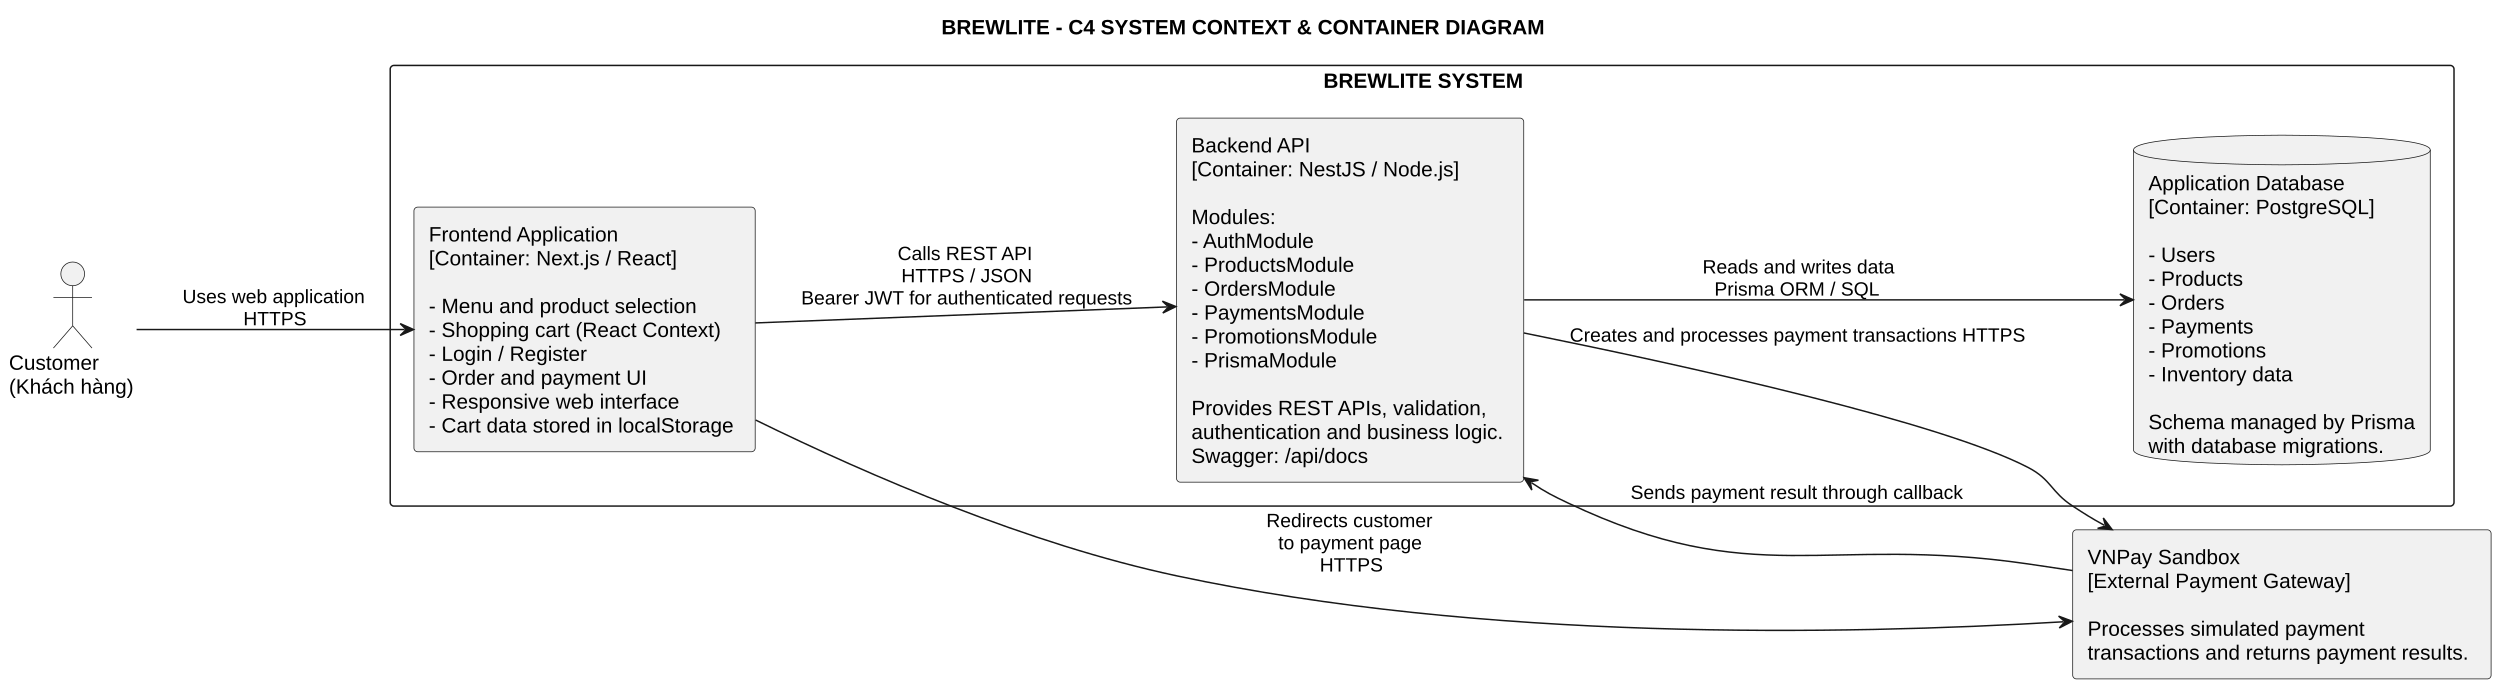
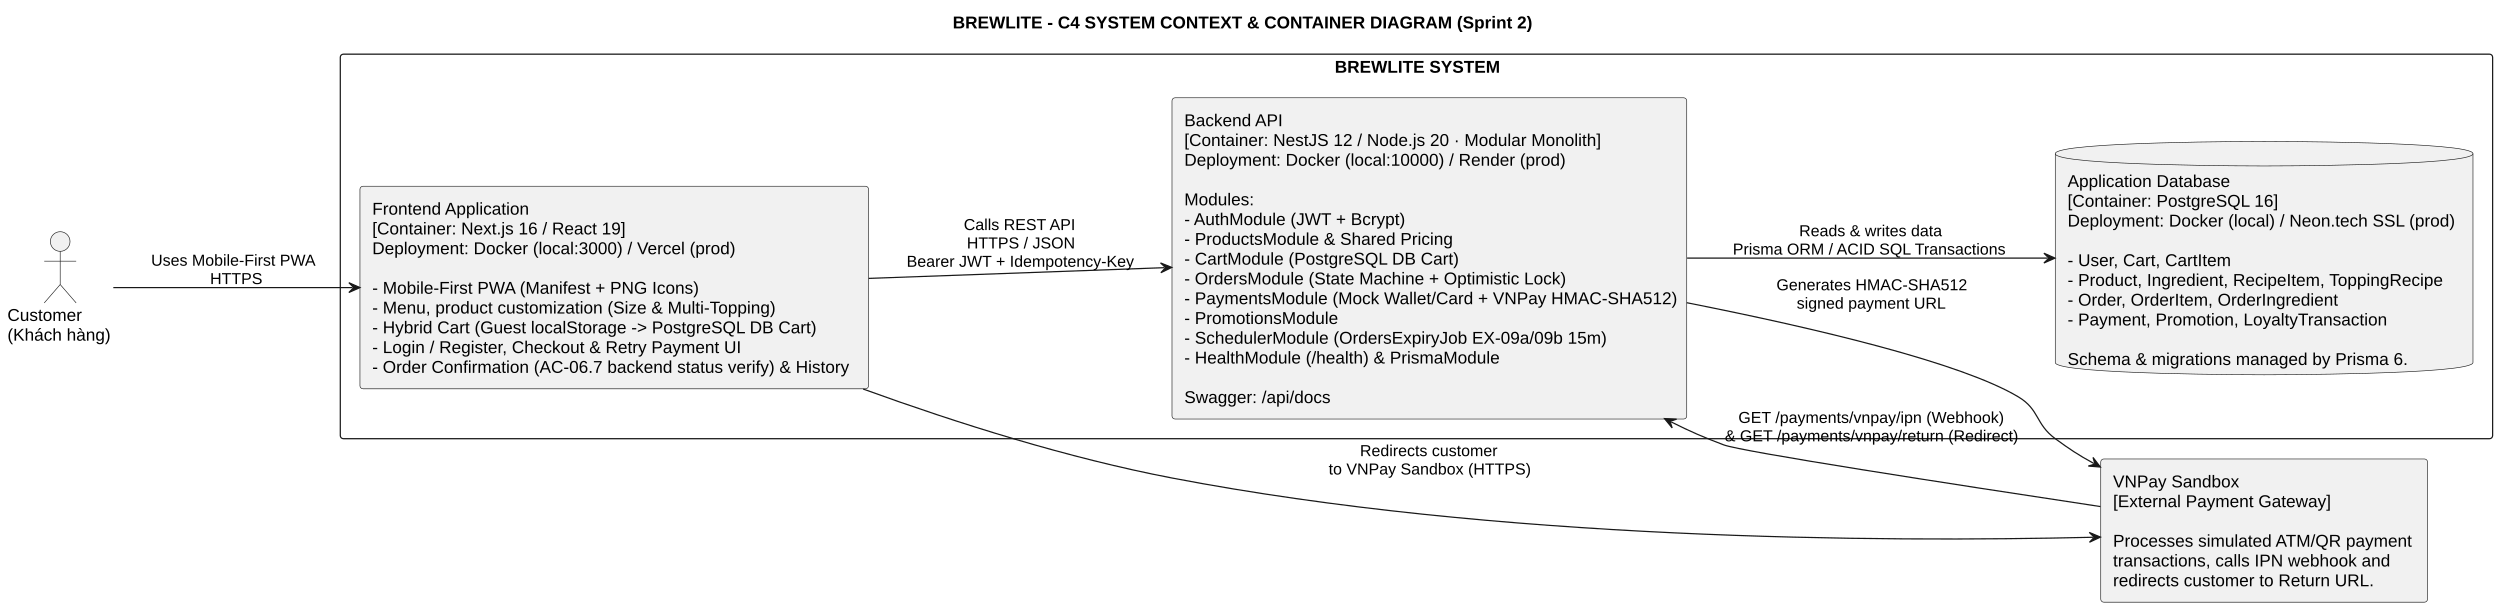
- <svg xmlns="http://www.w3.org/2000/svg" contentStyleType="text/css" height="463px" preserveAspectRatio="none" style="width:1685px;height:463px;background:#FFFFFF;" version="1.1" viewBox="0 0 1685 463" width="1685px" zoomAndPan="magnify">
+ <svg xmlns="http://www.w3.org/2000/svg" contentStyleType="text/css" height="496px" preserveAspectRatio="none" style="width:2035px;height:496px;background:#FFFFFF;" version="1.1" viewBox="0 0 2035 496" width="2035px" zoomAndPan="magnify">
  <defs />
  <g>
-     <text fill="#000000" font-family="Arial" font-size="14" font-weight="bold" lengthAdjust="spacing" textLength="402" x="634.5" y="23.132">BREWLITE - C4 SYSTEM CONTEXT &amp; CONTAINER DIAGRAM</text>
+     <text fill="#000000" font-family="Arial" font-size="14" font-weight="bold" lengthAdjust="spacing" textLength="470" x="775.5" y="23.132">BREWLITE - C4 SYSTEM CONTEXT &amp; CONTAINER DIAGRAM (Sprint 2)</text>
    <g id="cluster_BrewLite">
-       <rect fill="none" height="297" rx="2.5" ry="2.5" style="stroke:#181818;stroke-width:1.0;" width="1391" x="263" y="44.099" />
-       <text fill="#000000" font-family="Arial" font-size="14" font-weight="bold" lengthAdjust="spacing" textLength="133" x="892" y="59.23">BREWLITE SYSTEM</text>
+       <rect fill="none" height="313" rx="2.5" ry="2.5" style="stroke:#181818;stroke-width:1.0;" width="1752" x="277" y="44.099" />
+       <text fill="#000000" font-family="Arial" font-size="14" font-weight="bold" lengthAdjust="spacing" textLength="133" x="1086.5" y="59.23">BREWLITE SYSTEM</text>
    </g>
    <g id="elem_Frontend">
-       <rect fill="#F1F1F1" height="164.888" rx="2.5" ry="2.5" style="stroke:#181818;stroke-width:0.5;" width="230" x="279" y="139.599" />
-       <text fill="#000000" font-family="Arial" font-size="14" lengthAdjust="spacing" textLength="131" x="289" y="162.731">Frontend Application</text>
-       <text fill="#000000" font-family="Arial" font-size="14" lengthAdjust="spacing" textLength="168" x="289" y="178.829">[Container: Next.js / React]</text>
-       <text fill="#000000" font-family="Arial" font-size="14" lengthAdjust="spacing" textLength="4" x="289" y="194.928"> </text>
-       <text fill="#000000" font-family="Arial" font-size="14" lengthAdjust="spacing" textLength="184" x="289" y="211.026">- Menu and product selection</text>
-       <text fill="#000000" font-family="Arial" font-size="14" lengthAdjust="spacing" textLength="200" x="289" y="227.125">- Shopping cart (React Context)</text>
-       <text fill="#000000" font-family="Arial" font-size="14" lengthAdjust="spacing" textLength="109" x="289" y="243.224">- Login / Register</text>
-       <text fill="#000000" font-family="Arial" font-size="14" lengthAdjust="spacing" textLength="148" x="289" y="259.322">- Order and payment UI</text>
-       <text fill="#000000" font-family="Arial" font-size="14" lengthAdjust="spacing" textLength="171" x="289" y="275.421">- Responsive web interface</text>
-       <text fill="#000000" font-family="Arial" font-size="14" lengthAdjust="spacing" textLength="210" x="289" y="291.519">- Cart data stored in localStorage</text>
+       <rect fill="#F1F1F1" height="164.888" rx="2.5" ry="2.5" style="stroke:#181818;stroke-width:0.5;" width="414" x="293" y="151.599" />
+       <text fill="#000000" font-family="Arial" font-size="14" lengthAdjust="spacing" textLength="131" x="303" y="174.731">Frontend Application</text>
+       <text fill="#000000" font-family="Arial" font-size="14" lengthAdjust="spacing" textLength="208" x="303" y="190.829">[Container: Next.js 16 / React 19]</text>
+       <text fill="#000000" font-family="Arial" font-size="14" lengthAdjust="spacing" textLength="302" x="303" y="206.928">Deployment: Docker (local:3000) / Vercel (prod)</text>
+       <text fill="#000000" font-family="Arial" font-size="14" lengthAdjust="spacing" textLength="4" x="303" y="223.026"> </text>
+       <text fill="#000000" font-family="Arial" font-size="14" lengthAdjust="spacing" textLength="267" x="303" y="239.125">- Mobile-First PWA (Manifest + PNG Icons)</text>
+       <text fill="#000000" font-family="Arial" font-size="14" lengthAdjust="spacing" textLength="332" x="303" y="255.224">- Menu, product customization (Size &amp; Multi-Topping)</text>
+       <text fill="#000000" font-family="Arial" font-size="14" lengthAdjust="spacing" textLength="367" x="303" y="271.322">- Hybrid Cart (Guest localStorage -&gt; PostgreSQL DB Cart)</text>
+       <text fill="#000000" font-family="Arial" font-size="14" lengthAdjust="spacing" textLength="303" x="303" y="287.421">- Login / Register, Checkout &amp; Retry Payment UI</text>
+       <text fill="#000000" font-family="Arial" font-size="14" lengthAdjust="spacing" textLength="394" x="303" y="303.519">- Order Confirmation (AC-06.7 backend status verify) &amp; History</text>
    </g>
    <g id="elem_Backend">
-       <rect fill="#F1F1F1" height="245.381" rx="2.5" ry="2.5" style="stroke:#181818;stroke-width:0.5;" width="234" x="793" y="79.599" />
-       <text fill="#000000" font-family="Arial" font-size="14" lengthAdjust="spacing" textLength="80" x="803" y="102.731">Backend API</text>
-       <text fill="#000000" font-family="Arial" font-size="14" lengthAdjust="spacing" textLength="180" x="803" y="118.829">[Container: NestJS / Node.js]</text>
-       <text fill="#000000" font-family="Arial" font-size="14" lengthAdjust="spacing" textLength="4" x="803" y="134.928"> </text>
-       <text fill="#000000" font-family="Arial" font-size="14" lengthAdjust="spacing" textLength="57" x="803" y="151.026">Modules:</text>
-       <text fill="#000000" font-family="Arial" font-size="14" lengthAdjust="spacing" textLength="84" x="803" y="167.125">- AuthModule</text>
-       <text fill="#000000" font-family="Arial" font-size="14" lengthAdjust="spacing" textLength="111" x="803" y="183.224">- ProductsModule</text>
-       <text fill="#000000" font-family="Arial" font-size="14" lengthAdjust="spacing" textLength="99" x="803" y="199.322">- OrdersModule</text>
-       <text fill="#000000" font-family="Arial" font-size="14" lengthAdjust="spacing" textLength="117" x="803" y="215.421">- PaymentsModule</text>
-       <text fill="#000000" font-family="Arial" font-size="14" lengthAdjust="spacing" textLength="126" x="803" y="231.519">- PromotionsModule</text>
-       <text fill="#000000" font-family="Arial" font-size="14" lengthAdjust="spacing" textLength="98" x="803" y="247.618">- PrismaModule</text>
-       <text fill="#000000" font-family="Arial" font-size="14" lengthAdjust="spacing" textLength="4" x="803" y="263.717"> </text>
-       <text fill="#000000" font-family="Arial" font-size="14" lengthAdjust="spacing" textLength="200" x="803" y="279.815">Provides REST APIs, validation,</text>
-       <text fill="#000000" font-family="Arial" font-size="14" lengthAdjust="spacing" textLength="214" x="803" y="295.914">authentication and business logic.</text>
-       <text fill="#000000" font-family="Arial" font-size="14" lengthAdjust="spacing" textLength="120" x="803" y="312.013">Swagger: /api/docs</text>
+       <rect fill="#F1F1F1" height="261.479" rx="2.5" ry="2.5" style="stroke:#181818;stroke-width:0.5;" width="419" x="954" y="79.599" />
+       <text fill="#000000" font-family="Arial" font-size="14" lengthAdjust="spacing" textLength="80" x="964" y="102.731">Backend API</text>
+       <text fill="#000000" font-family="Arial" font-size="14" lengthAdjust="spacing" textLength="341" x="964" y="118.829">[Container: NestJS 12 / Node.js 20 · Modular Monolith]</text>
+       <text fill="#000000" font-family="Arial" font-size="14" lengthAdjust="spacing" textLength="317" x="964" y="134.928">Deployment: Docker (local:10000) / Render (prod)</text>
+       <text fill="#000000" font-family="Arial" font-size="14" lengthAdjust="spacing" textLength="4" x="964" y="151.026"> </text>
+       <text fill="#000000" font-family="Arial" font-size="14" lengthAdjust="spacing" textLength="57" x="964" y="167.125">Modules:</text>
+       <text fill="#000000" font-family="Arial" font-size="14" lengthAdjust="spacing" textLength="182" x="964" y="183.224">- AuthModule (JWT + Bcrypt)</text>
+       <text fill="#000000" font-family="Arial" font-size="14" lengthAdjust="spacing" textLength="221" x="964" y="199.322">- ProductsModule &amp; Shared Pricing</text>
+       <text fill="#000000" font-family="Arial" font-size="14" lengthAdjust="spacing" textLength="227" x="964" y="215.421">- CartModule (PostgreSQL DB Cart)</text>
+       <text fill="#000000" font-family="Arial" font-size="14" lengthAdjust="spacing" textLength="314" x="964" y="231.519">- OrdersModule (State Machine + Optimistic Lock)</text>
+       <text fill="#000000" font-family="Arial" font-size="14" lengthAdjust="spacing" textLength="399" x="964" y="247.618">- PaymentsModule (Mock Wallet/Card + VNPay HMAC-SHA512)</text>
+       <text fill="#000000" font-family="Arial" font-size="14" lengthAdjust="spacing" textLength="126" x="964" y="263.717">- PromotionsModule</text>
+       <text fill="#000000" font-family="Arial" font-size="14" lengthAdjust="spacing" textLength="346" x="964" y="279.815">- SchedulerModule (OrdersExpiryJob EX-09a/09b 15m)</text>
+       <text fill="#000000" font-family="Arial" font-size="14" lengthAdjust="spacing" textLength="258" x="964" y="295.914">- HealthModule (/health) &amp; PrismaModule</text>
+       <text fill="#000000" font-family="Arial" font-size="14" lengthAdjust="spacing" textLength="4" x="964" y="312.013"> </text>
+       <text fill="#000000" font-family="Arial" font-size="14" lengthAdjust="spacing" textLength="120" x="964" y="328.111">Swagger: /api/docs</text>
    </g>
    <g id="elem_Database">
-       <path d="M1438,101.099 C1438,91.099 1538,91.099 1538,91.099 C1538,91.099 1638,91.099 1638,101.099 L1638,303.282 C1638,313.282 1538,313.282 1538,313.282 C1538,313.282 1438,313.282 1438,303.282 L1438,101.099 " fill="#F1F1F1" style="stroke:#181818;stroke-width:0.5;" />
-       <path d="M1438,101.099 C1438,111.099 1538,111.099 1538,111.099 C1538,111.099 1638,111.099 1638,101.099 " fill="none" style="stroke:#181818;stroke-width:0.5;" />
-       <text fill="#000000" font-family="Arial" font-size="14" lengthAdjust="spacing" textLength="134" x="1448" y="128.231">Application Database</text>
-       <text fill="#000000" font-family="Arial" font-size="14" lengthAdjust="spacing" textLength="155" x="1448" y="144.329">[Container: PostgreSQL]</text>
-       <text fill="#000000" font-family="Arial" font-size="14" lengthAdjust="spacing" textLength="4" x="1448" y="160.428"> </text>
-       <text fill="#000000" font-family="Arial" font-size="14" lengthAdjust="spacing" textLength="45" x="1448" y="176.526">- Users</text>
-       <text fill="#000000" font-family="Arial" font-size="14" lengthAdjust="spacing" textLength="65" x="1448" y="192.625">- Products</text>
-       <text fill="#000000" font-family="Arial" font-size="14" lengthAdjust="spacing" textLength="53" x="1448" y="208.724">- Orders</text>
-       <text fill="#000000" font-family="Arial" font-size="14" lengthAdjust="spacing" textLength="71" x="1448" y="224.822">- Payments</text>
-       <text fill="#000000" font-family="Arial" font-size="14" lengthAdjust="spacing" textLength="80" x="1448" y="240.921">- Promotions</text>
-       <text fill="#000000" font-family="Arial" font-size="14" lengthAdjust="spacing" textLength="99" x="1448" y="257.019">- Inventory data</text>
-       <text fill="#000000" font-family="Arial" font-size="14" lengthAdjust="spacing" textLength="4" x="1448" y="273.118"> </text>
-       <text fill="#000000" font-family="Arial" font-size="14" lengthAdjust="spacing" textLength="180" x="1448" y="289.217">Schema managed by Prisma</text>
-       <text fill="#000000" font-family="Arial" font-size="14" lengthAdjust="spacing" textLength="160" x="1448" y="305.315">with database migrations.</text>
+       <path d="M1673,125.099 C1673,115.099 1843,115.099 1843,115.099 C1843,115.099 2013,115.099 2013,125.099 L2013,295.085 C2013,305.085 1843,305.085 1843,305.085 C1843,305.085 1673,305.085 1673,295.085 L1673,125.099 " fill="#F1F1F1" style="stroke:#181818;stroke-width:0.5;" />
+       <path d="M1673,125.099 C1673,135.099 1843,135.099 1843,135.099 C1843,135.099 2013,135.099 2013,125.099 " fill="none" style="stroke:#181818;stroke-width:0.5;" />
+       <text fill="#000000" font-family="Arial" font-size="14" lengthAdjust="spacing" textLength="134" x="1683" y="152.231">Application Database</text>
+       <text fill="#000000" font-family="Arial" font-size="14" lengthAdjust="spacing" textLength="175" x="1683" y="168.329">[Container: PostgreSQL 16]</text>
+       <text fill="#000000" font-family="Arial" font-size="14" lengthAdjust="spacing" textLength="320" x="1683" y="184.428">Deployment: Docker (local) / Neon.tech SSL (prod)</text>
+       <text fill="#000000" font-family="Arial" font-size="14" lengthAdjust="spacing" textLength="4" x="1683" y="200.526"> </text>
+       <text fill="#000000" font-family="Arial" font-size="14" lengthAdjust="spacing" textLength="134" x="1683" y="216.625">- User, Cart, CartItem</text>
+       <text fill="#000000" font-family="Arial" font-size="14" lengthAdjust="spacing" textLength="311" x="1683" y="232.724">- Product, Ingredient, RecipeItem, ToppingRecipe</text>
+       <text fill="#000000" font-family="Arial" font-size="14" lengthAdjust="spacing" textLength="225" x="1683" y="248.822">- Order, OrderItem, OrderIngredient</text>
+       <text fill="#000000" font-family="Arial" font-size="14" lengthAdjust="spacing" textLength="264" x="1683" y="264.921">- Payment, Promotion, LoyaltyTransaction</text>
+       <text fill="#000000" font-family="Arial" font-size="14" lengthAdjust="spacing" textLength="4" x="1683" y="281.019"> </text>
+       <text fill="#000000" font-family="Arial" font-size="14" lengthAdjust="spacing" textLength="278" x="1683" y="297.118">Schema &amp; migrations managed by Prisma 6.</text>
    </g>
    <g id="elem_Customer">
-       <ellipse cx="49" cy="184.599" fill="#F1F1F1" rx="8" ry="8" style="stroke:#181818;stroke-width:0.5;" />
-       <path d="M49,192.599 L49,219.599 M36,200.599 L62,200.599 M49,219.599 L36,234.599 M49,219.599 L62,234.599 " fill="none" style="stroke:#181818;stroke-width:0.5;" />
-       <text fill="#000000" font-family="Arial" font-size="14" lengthAdjust="spacing" textLength="61" x="6" y="249.231">Customer</text>
-       <text fill="#000000" font-family="Arial" font-size="14" lengthAdjust="spacing" textLength="86" x="6" y="265.329">(Khách hàng)</text>
+       <ellipse cx="49" cy="196.599" fill="#F1F1F1" rx="8" ry="8" style="stroke:#181818;stroke-width:0.5;" />
+       <path d="M49,204.599 L49,231.599 M36,212.599 L62,212.599 M49,231.599 L36,246.599 M49,231.599 L62,246.599 " fill="none" style="stroke:#181818;stroke-width:0.5;" />
+       <text fill="#000000" font-family="Arial" font-size="14" lengthAdjust="spacing" textLength="61" x="6" y="261.231">Customer</text>
+       <text fill="#000000" font-family="Arial" font-size="14" lengthAdjust="spacing" textLength="86" x="6" y="277.329">(Khách hàng)</text>
    </g>
    <g id="elem_VNPay">
-       <rect fill="#F1F1F1" height="100.493" rx="2.5" ry="2.5" style="stroke:#181818;stroke-width:0.5;" width="282" x="1397" y="357.099" />
-       <text fill="#000000" font-family="Arial" font-size="14" lengthAdjust="spacing" textLength="101" x="1407" y="380.231">VNPay Sandbox</text>
-       <text fill="#000000" font-family="Arial" font-size="14" lengthAdjust="spacing" textLength="177" x="1407" y="396.329">[External Payment Gateway]</text>
-       <text fill="#000000" font-family="Arial" font-size="14" lengthAdjust="spacing" textLength="4" x="1407" y="412.428"> </text>
-       <text fill="#000000" font-family="Arial" font-size="14" lengthAdjust="spacing" textLength="188" x="1407" y="428.526">Processes simulated payment</text>
-       <text fill="#000000" font-family="Arial" font-size="14" lengthAdjust="spacing" textLength="262" x="1407" y="444.625">transactions and returns payment results.</text>
+       <rect fill="#F1F1F1" height="116.592" rx="2.5" ry="2.5" style="stroke:#181818;stroke-width:0.5;" width="266" x="1710" y="373.599" />
+       <text fill="#000000" font-family="Arial" font-size="14" lengthAdjust="spacing" textLength="101" x="1720" y="396.731">VNPay Sandbox</text>
+       <text fill="#000000" font-family="Arial" font-size="14" lengthAdjust="spacing" textLength="177" x="1720" y="412.829">[External Payment Gateway]</text>
+       <text fill="#000000" font-family="Arial" font-size="14" lengthAdjust="spacing" textLength="4" x="1720" y="428.928"> </text>
+       <text fill="#000000" font-family="Arial" font-size="14" lengthAdjust="spacing" textLength="246" x="1720" y="445.026">Processes simulated ATM/QR payment</text>
+       <text fill="#000000" font-family="Arial" font-size="14" lengthAdjust="spacing" textLength="226" x="1720" y="461.125">transactions, calls IPN webhook and</text>
+       <text fill="#000000" font-family="Arial" font-size="14" lengthAdjust="spacing" textLength="215" x="1720" y="477.224">redirects customer to Return URL.</text>
    </g>
    <g id="link_Customer_Frontend">
-       <path d="M92.06,222.099 C138.3,222.099 208.56,222.099 272.74,222.099 " fill="none" id="Customer-to-Frontend" style="stroke:#181818;stroke-width:1.0;" />
-       <polygon fill="#181818" points="278.74,222.099,269.74,218.099,273.74,222.099,269.74,226.099,278.74,222.099" style="stroke:#181818;stroke-width:1.0;" />
-       <text fill="#000000" font-family="Arial" font-size="13" lengthAdjust="spacing" textLength="123" x="123" y="204.292">Uses web application</text>
-       <text fill="#000000" font-family="Arial" font-size="13" lengthAdjust="spacing" textLength="41" x="164" y="219.241">HTTPS</text>
+       <path d="M92.24,234.099 C138.85,234.099 211.32,234.099 286.97,234.099 " fill="none" id="Customer-to-Frontend" style="stroke:#181818;stroke-width:1.0;" />
+       <polygon fill="#181818" points="292.97,234.099,283.97,230.099,287.97,234.099,283.97,238.099,292.97,234.099" style="stroke:#181818;stroke-width:1.0;" />
+       <text fill="#000000" font-family="Arial" font-size="13" lengthAdjust="spacing" textLength="137" x="123" y="216.292">Uses Mobile-First PWA</text>
+       <text fill="#000000" font-family="Arial" font-size="13" lengthAdjust="spacing" textLength="41" x="171" y="231.241">HTTPS</text>
    </g>
    <g id="link_Frontend_Backend">
-       <path d="M509.07,217.659 C593.36,214.379 701.735,210.162 786.585,206.862 " fill="none" id="Frontend-to-Backend" style="stroke:#181818;stroke-width:1.0;" />
-       <polygon fill="#181818" points="792.58,206.629,783.431,202.981,787.584,206.823,783.742,210.975,792.58,206.629" style="stroke:#181818;stroke-width:1.0;" />
-       <text fill="#000000" font-family="Arial" font-size="13" lengthAdjust="spacing" textLength="92" x="605" y="175.292">Calls REST API</text>
-       <text fill="#000000" font-family="Arial" font-size="13" lengthAdjust="spacing" textLength="87" x="607.5" y="190.241">HTTPS / JSON</text>
-       <text fill="#000000" font-family="Arial" font-size="13" lengthAdjust="spacing" textLength="222" x="540" y="205.19">Bearer JWT for authenticated requests</text>
+       <path d="M707.13,226.619 C785.62,223.769 869.084,220.746 947.804,217.887 " fill="none" id="Frontend-to-Backend" style="stroke:#181818;stroke-width:1.0;" />
+       <polygon fill="#181818" points="953.8,217.669,944.661,213.998,948.803,217.85,944.951,221.993,953.8,217.669" style="stroke:#181818;stroke-width:1.0;" />
+       <text fill="#000000" font-family="Arial" font-size="13" lengthAdjust="spacing" textLength="92" x="784.5" y="187.292">Calls REST API</text>
+       <text fill="#000000" font-family="Arial" font-size="13" lengthAdjust="spacing" textLength="87" x="787" y="202.241">HTTPS / JSON</text>
+       <text fill="#000000" font-family="Arial" font-size="13" lengthAdjust="spacing" textLength="185" x="738" y="217.19">Bearer JWT + Idempotency-Key</text>
    </g>
    <g id="link_Backend_Database">
-       <path d="M1027.28,202.099 C1145.38,202.099 1320.31,202.099 1431.84,202.099 " fill="none" id="Backend-to-Database" style="stroke:#181818;stroke-width:1.0;" />
-       <polygon fill="#181818" points="1437.84,202.099,1428.84,198.099,1432.84,202.099,1428.84,206.099,1437.84,202.099" style="stroke:#181818;stroke-width:1.0;" />
-       <text fill="#000000" font-family="Arial" font-size="13" lengthAdjust="spacing" textLength="129" x="1147.5" y="184.292">Reads and writes data</text>
-       <text fill="#000000" font-family="Arial" font-size="13" lengthAdjust="spacing" textLength="113" x="1155.5" y="199.241">Prisma ORM / SQL</text>
+       <path d="M1373.3,210.099 C1469.43,210.099 1576.02,210.099 1666.75,210.099 " fill="none" id="Backend-to-Database" style="stroke:#181818;stroke-width:1.0;" />
+       <polygon fill="#181818" points="1672.75,210.099,1663.75,206.099,1667.75,210.099,1663.75,214.099,1672.75,210.099" style="stroke:#181818;stroke-width:1.0;" />
+       <text fill="#000000" font-family="Arial" font-size="13" lengthAdjust="spacing" textLength="117" x="1464.5" y="192.292">Reads &amp; writes data</text>
+       <text fill="#000000" font-family="Arial" font-size="13" lengthAdjust="spacing" textLength="225" x="1410.5" y="207.241">Prisma ORM / ACID SQL Transactions</text>
    </g>
    <g id="link_Backend_VNPay">
-       <path d="M1027.1,224.419 C1141.84,247.619 1308.45,284.729 1367,315.099 C1382.66,323.219 1382.22,331.469 1397,341.099 C1405.44,346.599 1409.164,349.004 1418.334,354.054 " fill="none" id="Backend-to-VNPay" style="stroke:#181818;stroke-width:1.0;" />
-       <polygon fill="#181818" points="1423.59,356.949,1417.636,349.103,1419.21,354.537,1413.777,356.111,1423.59,356.949" style="stroke:#181818;stroke-width:1.0;" />
-       <text fill="#000000" font-family="Arial" font-size="13" lengthAdjust="spacing" textLength="308" x="1058" y="230.292">Creates and processes payment transactions HTTPS</text>
+       <path d="M1373.04,246.409 C1479.77,267.539 1596.78,295.399 1643,323.099 C1660.29,333.459 1656.75,345.179 1673,357.099 C1684.39,365.449 1691.596,370.269 1704.426,377.289 " fill="none" id="Backend-to-VNPay" style="stroke:#181818;stroke-width:1.0;" />
+       <polygon fill="#181818" points="1709.69,380.169,1703.715,372.339,1705.304,377.769,1699.875,379.358,1709.69,380.169" style="stroke:#181818;stroke-width:1.0;" />
+       <text fill="#000000" font-family="Arial" font-size="13" lengthAdjust="spacing" textLength="154" x="1446" y="236.292">Generates HMAC-SHA512</text>
+       <text fill="#000000" font-family="Arial" font-size="13" lengthAdjust="spacing" textLength="121" x="1462.5" y="251.241">signed payment URL</text>
    </g>
    <g id="link_Backend_VNPay">
-       <path d="M1032.179,325.317 C1041.799,331.787 1046.79,334.259 1057,339.099 C1182.59,398.619 1229.47,360.089 1367,380.099 C1376.76,381.519 1386.83,383.019 1396.96,384.559 " fill="none" id="Backend-backto-VNPay" style="stroke:#181818;stroke-width:1.0;" />
-       <polygon fill="#181818" points="1027.2,321.969,1032.436,330.31,1031.349,324.759,1036.9,323.672,1027.2,321.969" style="stroke:#181818;stroke-width:1.0;" />
-       <text fill="#000000" font-family="Arial" font-size="13" lengthAdjust="spacing" textLength="226" x="1099" y="336.293">Sends payment result through callback</text>
+       <path d="M1360.277,343.421 C1376.157,351.431 1386.93,355.999 1403,362.099 C1417.45,367.589 1585.83,393.629 1709.77,412.349 " fill="none" id="Backend-backto-VNPay" style="stroke:#181818;stroke-width:1.0;" />
+       <polygon fill="#181818" points="1354.92,340.719,1361.154,348.343,1359.384,342.97,1364.757,341.2,1354.92,340.719" style="stroke:#181818;stroke-width:1.0;" />
+       <text fill="#000000" font-family="Arial" font-size="13" lengthAdjust="spacing" textLength="216" x="1415" y="344.293">GET /payments/vnpay/ipn (Webhook)</text>
+       <text fill="#000000" font-family="Arial" font-size="13" lengthAdjust="spacing" textLength="238" x="1404" y="359.241">&amp; GET /payments/vnpay/return (Redirect)</text>
    </g>
    <g id="link_Frontend_VNPay">
-       <path d="M509.3,283.109 C586.93,321.149 693.24,366.799 793,388.099 C999.6,432.209 1239.791,428.086 1390.721,419.086 " fill="none" id="Frontend-to-VNPay" style="stroke:#181818;stroke-width:1.0;" />
-       <polygon fill="#181818" points="1396.71,418.729,1387.488,415.271,1391.719,419.026,1387.964,423.257,1396.71,418.729" style="stroke:#181818;stroke-width:1.0;" />
-       <text fill="#000000" font-family="Arial" font-size="13" lengthAdjust="spacing" textLength="113" x="853.5" y="355.293">Redirects customer</text>
-       <text fill="#000000" font-family="Arial" font-size="13" lengthAdjust="spacing" textLength="97" x="861.5" y="370.241">to payment page</text>
-       <text fill="#000000" font-family="Arial" font-size="13" lengthAdjust="spacing" textLength="41" x="889.5" y="385.19">HTTPS</text>
+       <path d="M702.62,316.679 C779.94,344.709 869.81,372.989 954,389.099 C1218.54,439.709 1529.032,441.44 1703.742,437.33 " fill="none" id="Frontend-to-VNPay" style="stroke:#181818;stroke-width:1.0;" />
+       <polygon fill="#181818" points="1709.74,437.189,1700.648,433.401,1704.741,437.306,1700.837,441.399,1709.74,437.189" style="stroke:#181818;stroke-width:1.0;" />
+       <text fill="#000000" font-family="Arial" font-size="13" lengthAdjust="spacing" textLength="113" x="1107" y="371.293">Redirects customer</text>
+       <text fill="#000000" font-family="Arial" font-size="13" lengthAdjust="spacing" textLength="164" x="1081.5" y="386.241">to VNPay Sandbox (HTTPS)</text>
    </g>
  </g>
</svg>
